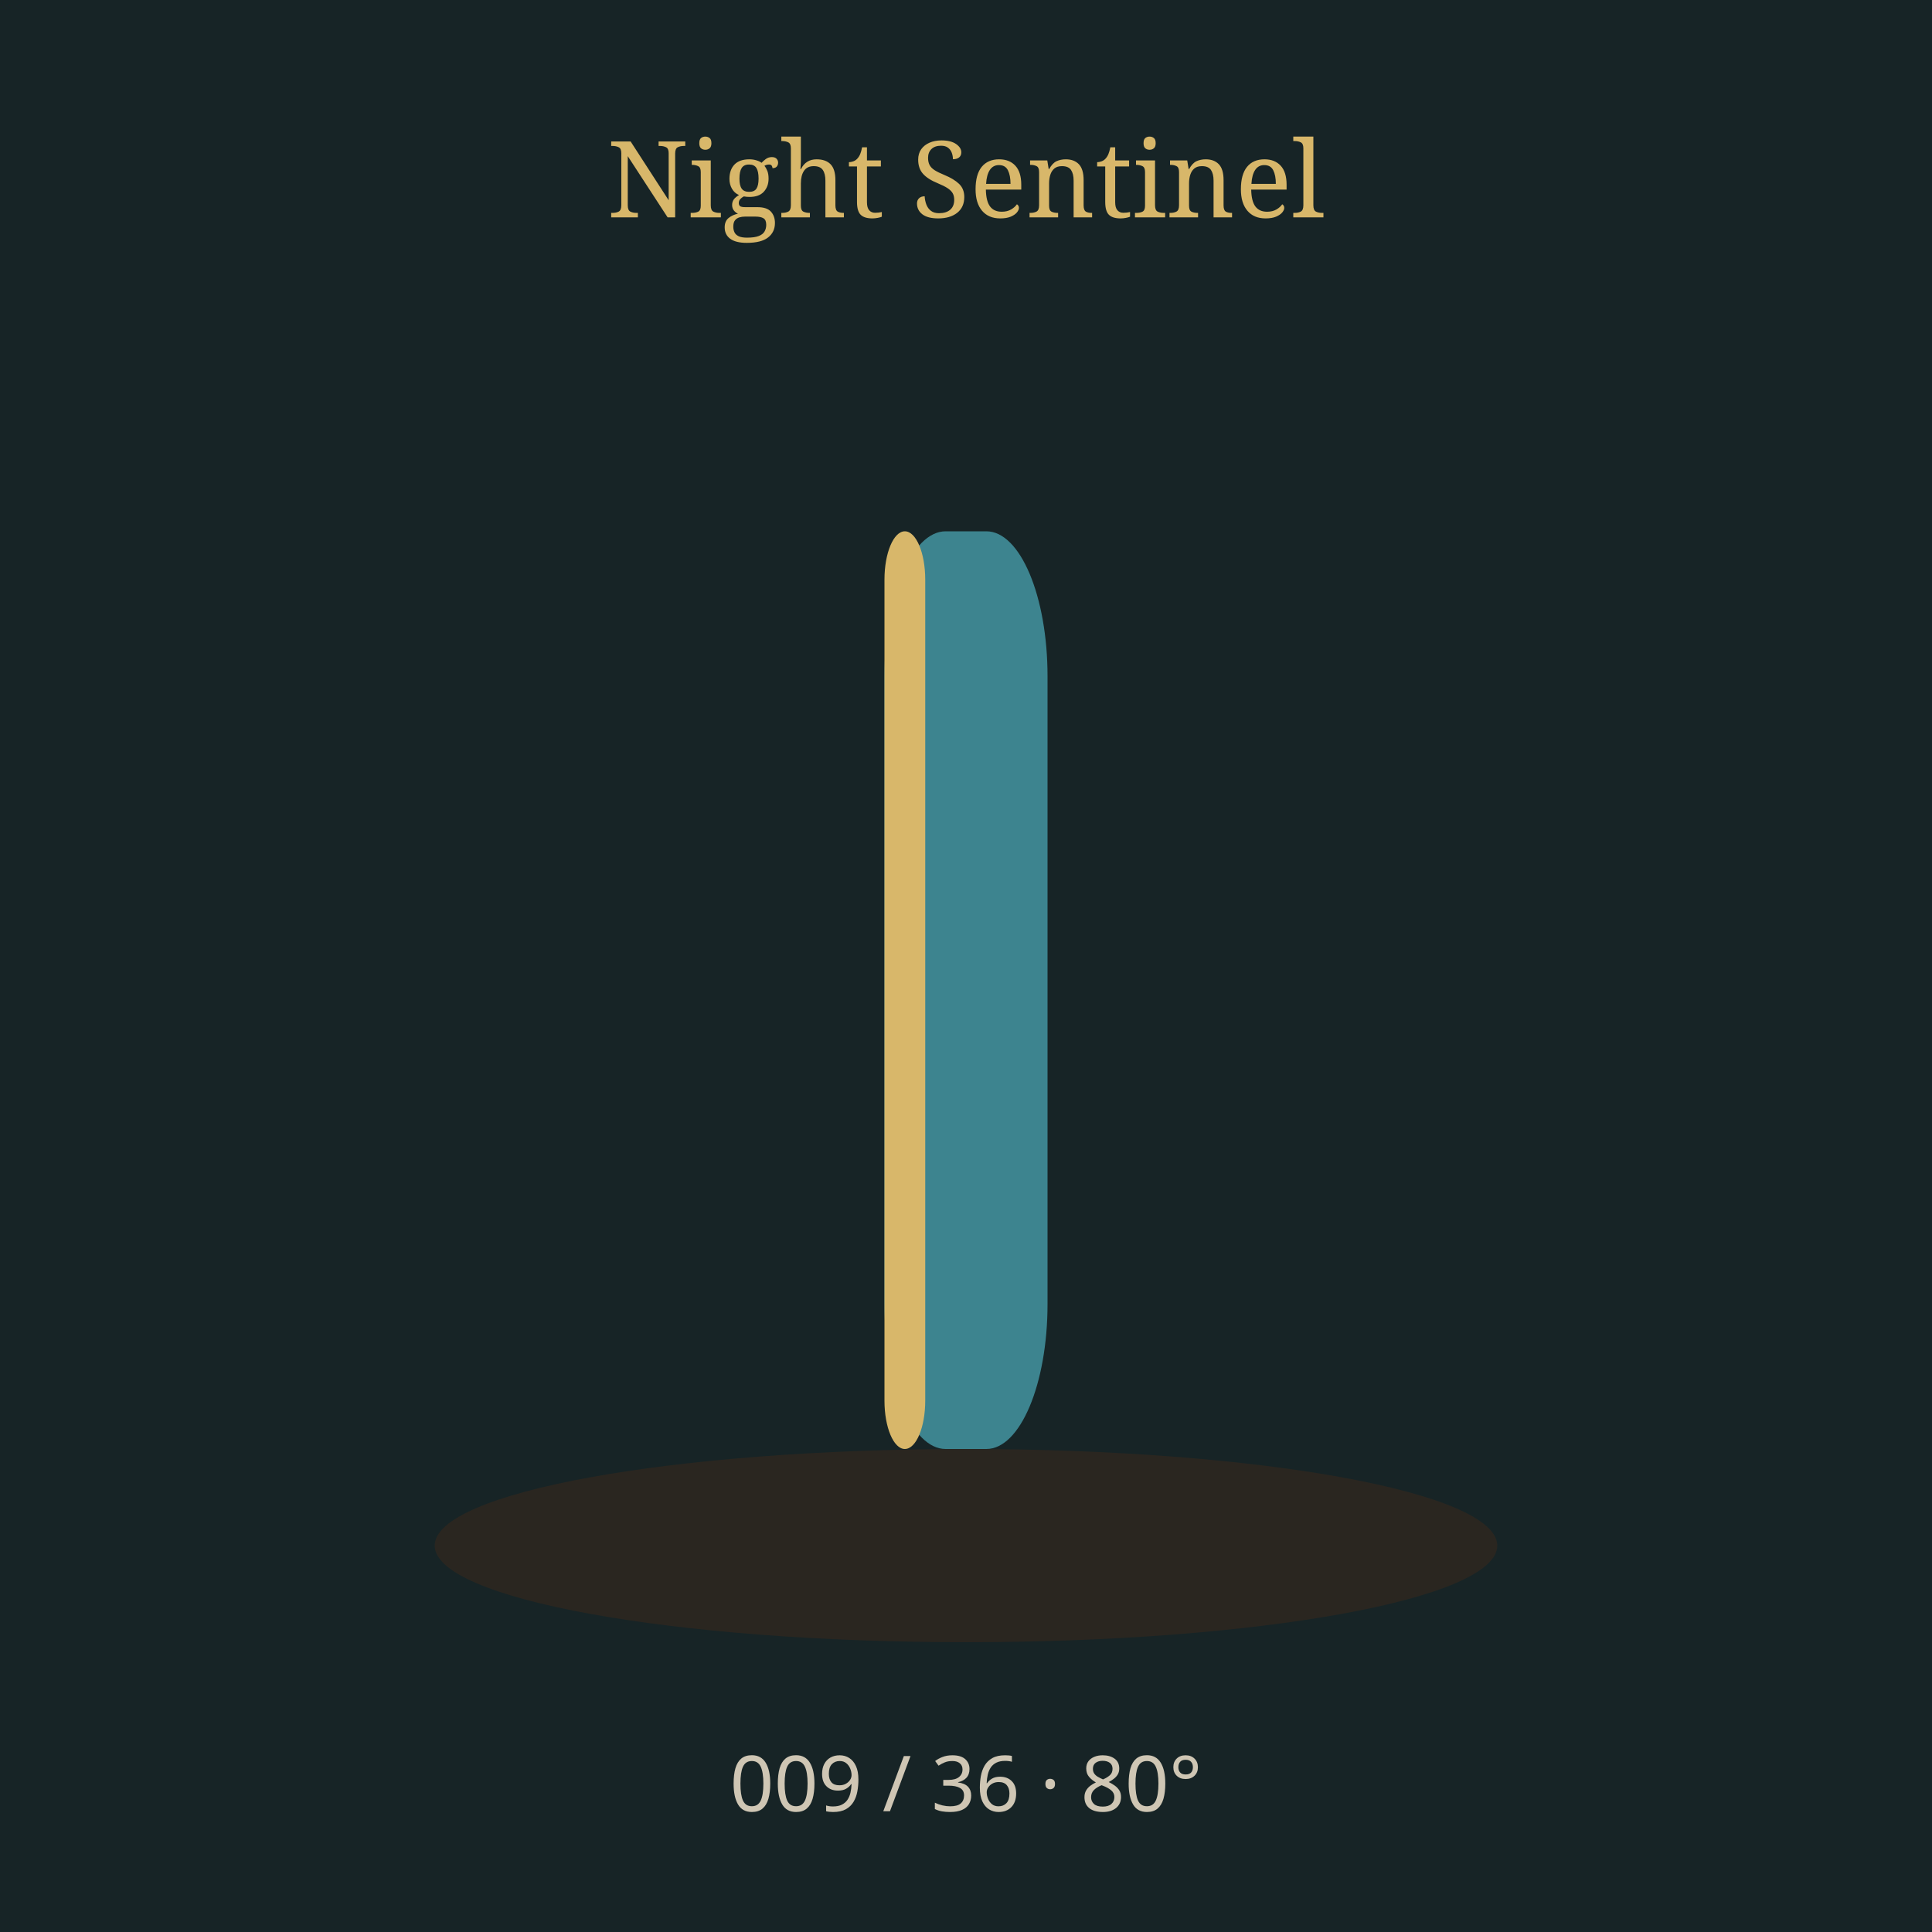
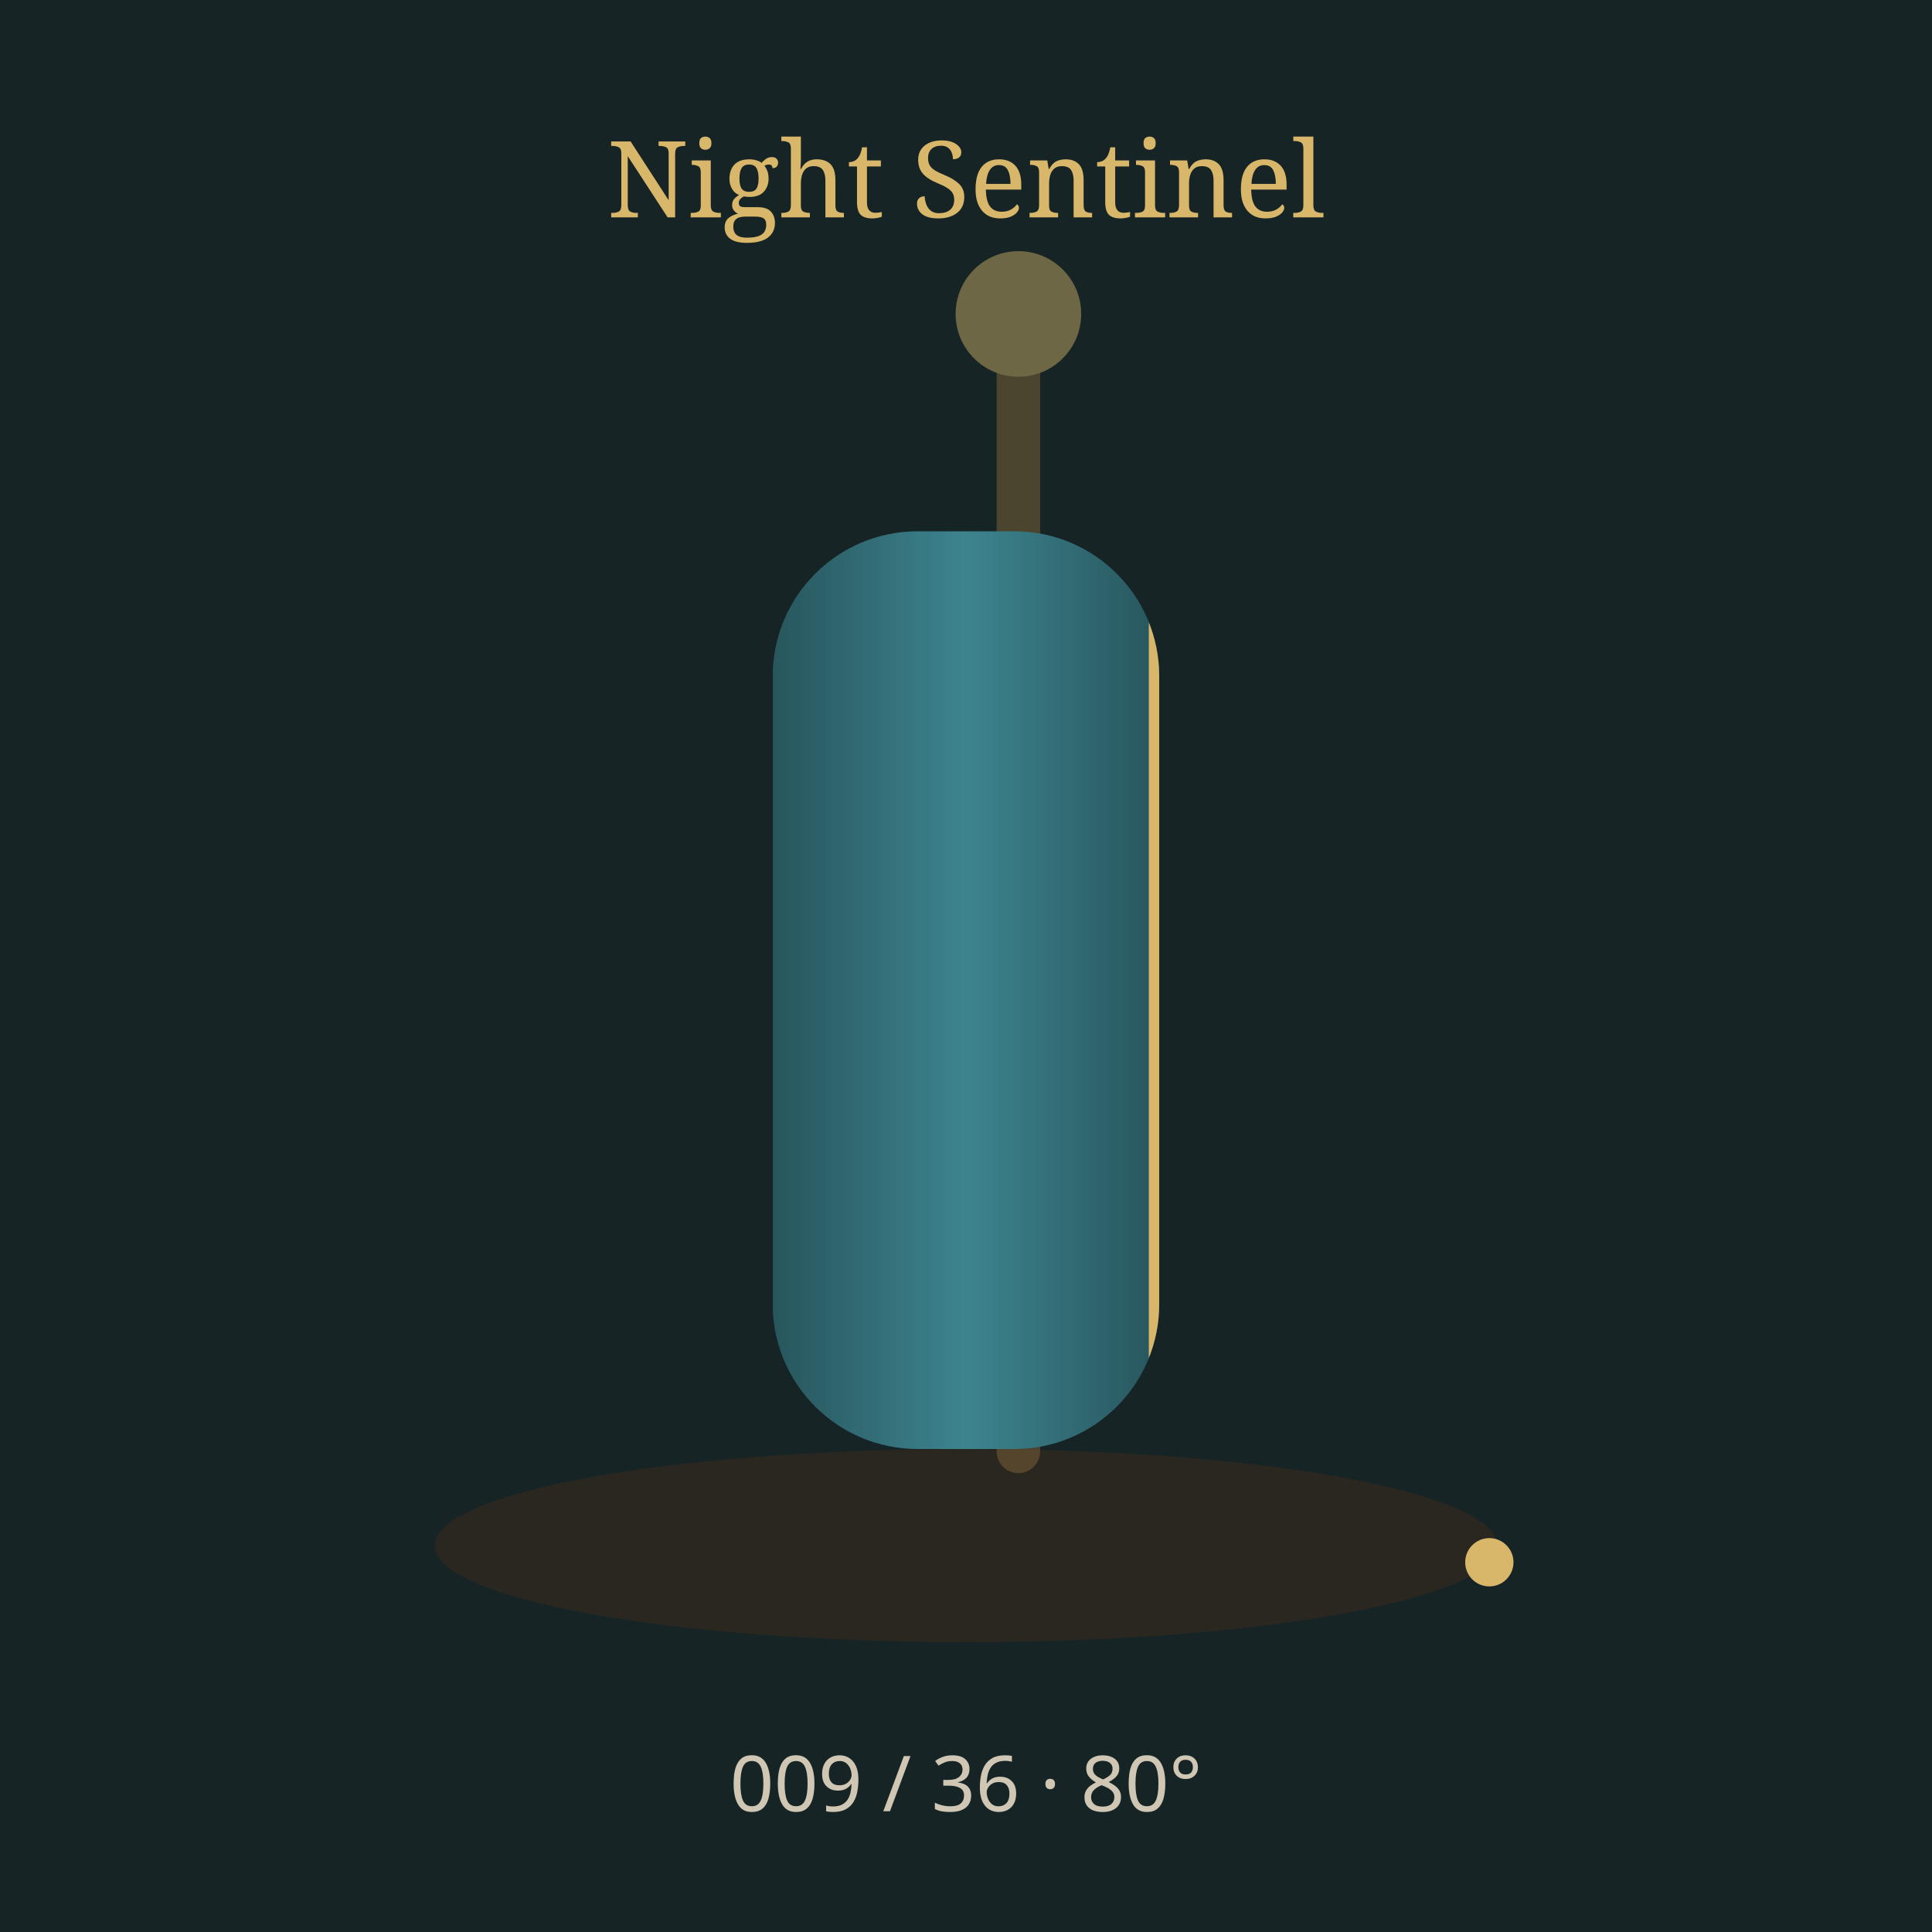
<svg xmlns="http://www.w3.org/2000/svg" width="800" height="800" viewBox="0 0 800 800">
+   <defs>
+     <linearGradient id="shade" x1="0" y1="0" x2="1" y2="0">
+       <stop offset="0" stop-color="#000" stop-opacity="0.35" />
+       <stop offset="0.5" stop-color="#000" stop-opacity="0" />
+       <stop offset="1" stop-color="#000" stop-opacity="0.35" />
+     </linearGradient>
+     <clipPath id="body">
+       <rect x="-80" y="-180" width="160" height="380" rx="60" />
+     </clipPath>
+   </defs>
  <rect width="100%" height="100%" fill="hsl(188 25% 12%)" />
  <ellipse cx="400" cy="640" rx="220" ry="40" fill="#2a2620" />
-   <g transform="translate(400 400) scale(0.422 1)">
+   <circle cx="616.7" cy="646.9" r="10" fill="#d8b76a" opacity="1" />
+   <g transform="translate(400 400)">
+     <g opacity="0.45">
+       <rect x="12.7" y="-260" width="18" height="470" rx="9" fill="#8a6a3a" />
+       <circle cx="21.7" cy="-270" r="26" fill="#d8b76a" />
+     </g>
    <rect x="-80" y="-180" width="160" height="380" rx="60" fill="hsl(188 40% 40%)" />
-     <rect x="-80" y="-180" width="40" height="380" rx="20" fill="#d8b76a" />
+     <rect x="-80" y="-180" width="160" height="380" rx="60" fill="url(#shade)" />
+     <rect x="75.7" y="-180" width="6.3" height="380" fill="#d8b76a" clip-path="url(#body)" />
  </g>
  <text x="400" y="90" fill="#d8b76a" font-family="serif" font-size="44" text-anchor="middle">Night Sentinel</text>
  <text x="400" y="750" fill="#cfc6b4" font-family="sans-serif" font-size="32" text-anchor="middle">009 / 36 · 80°</text>
</svg>
